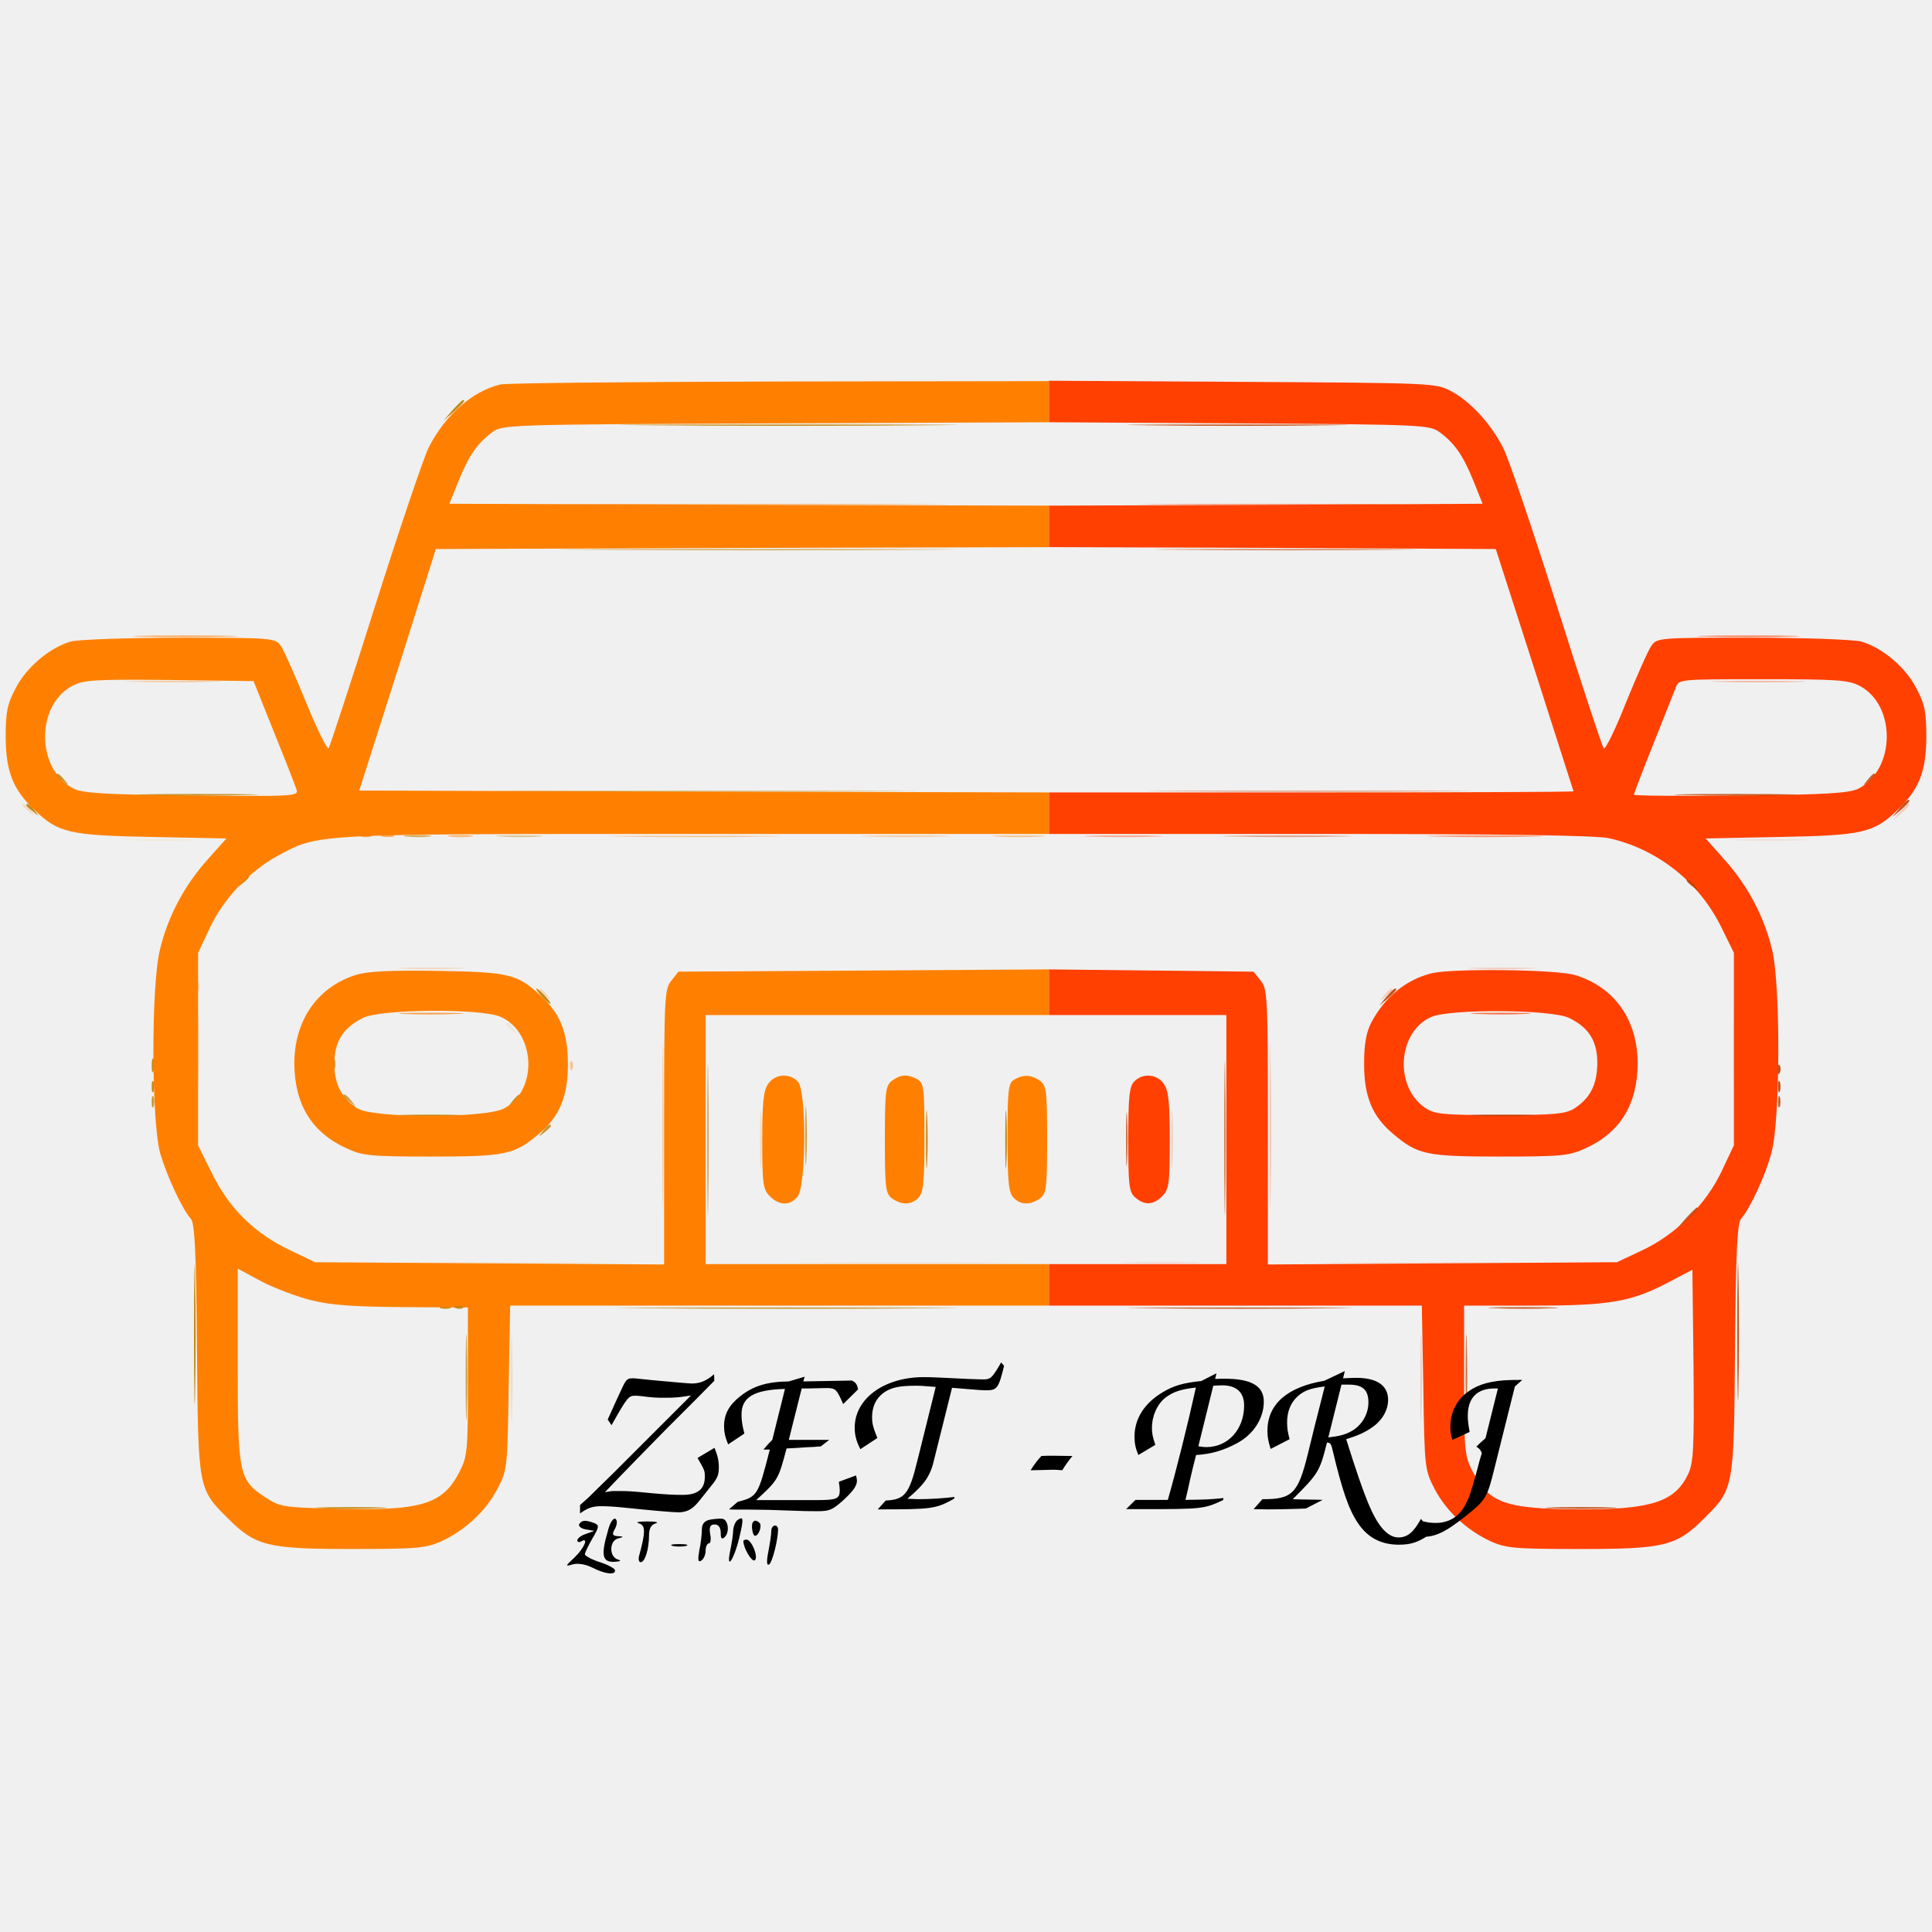
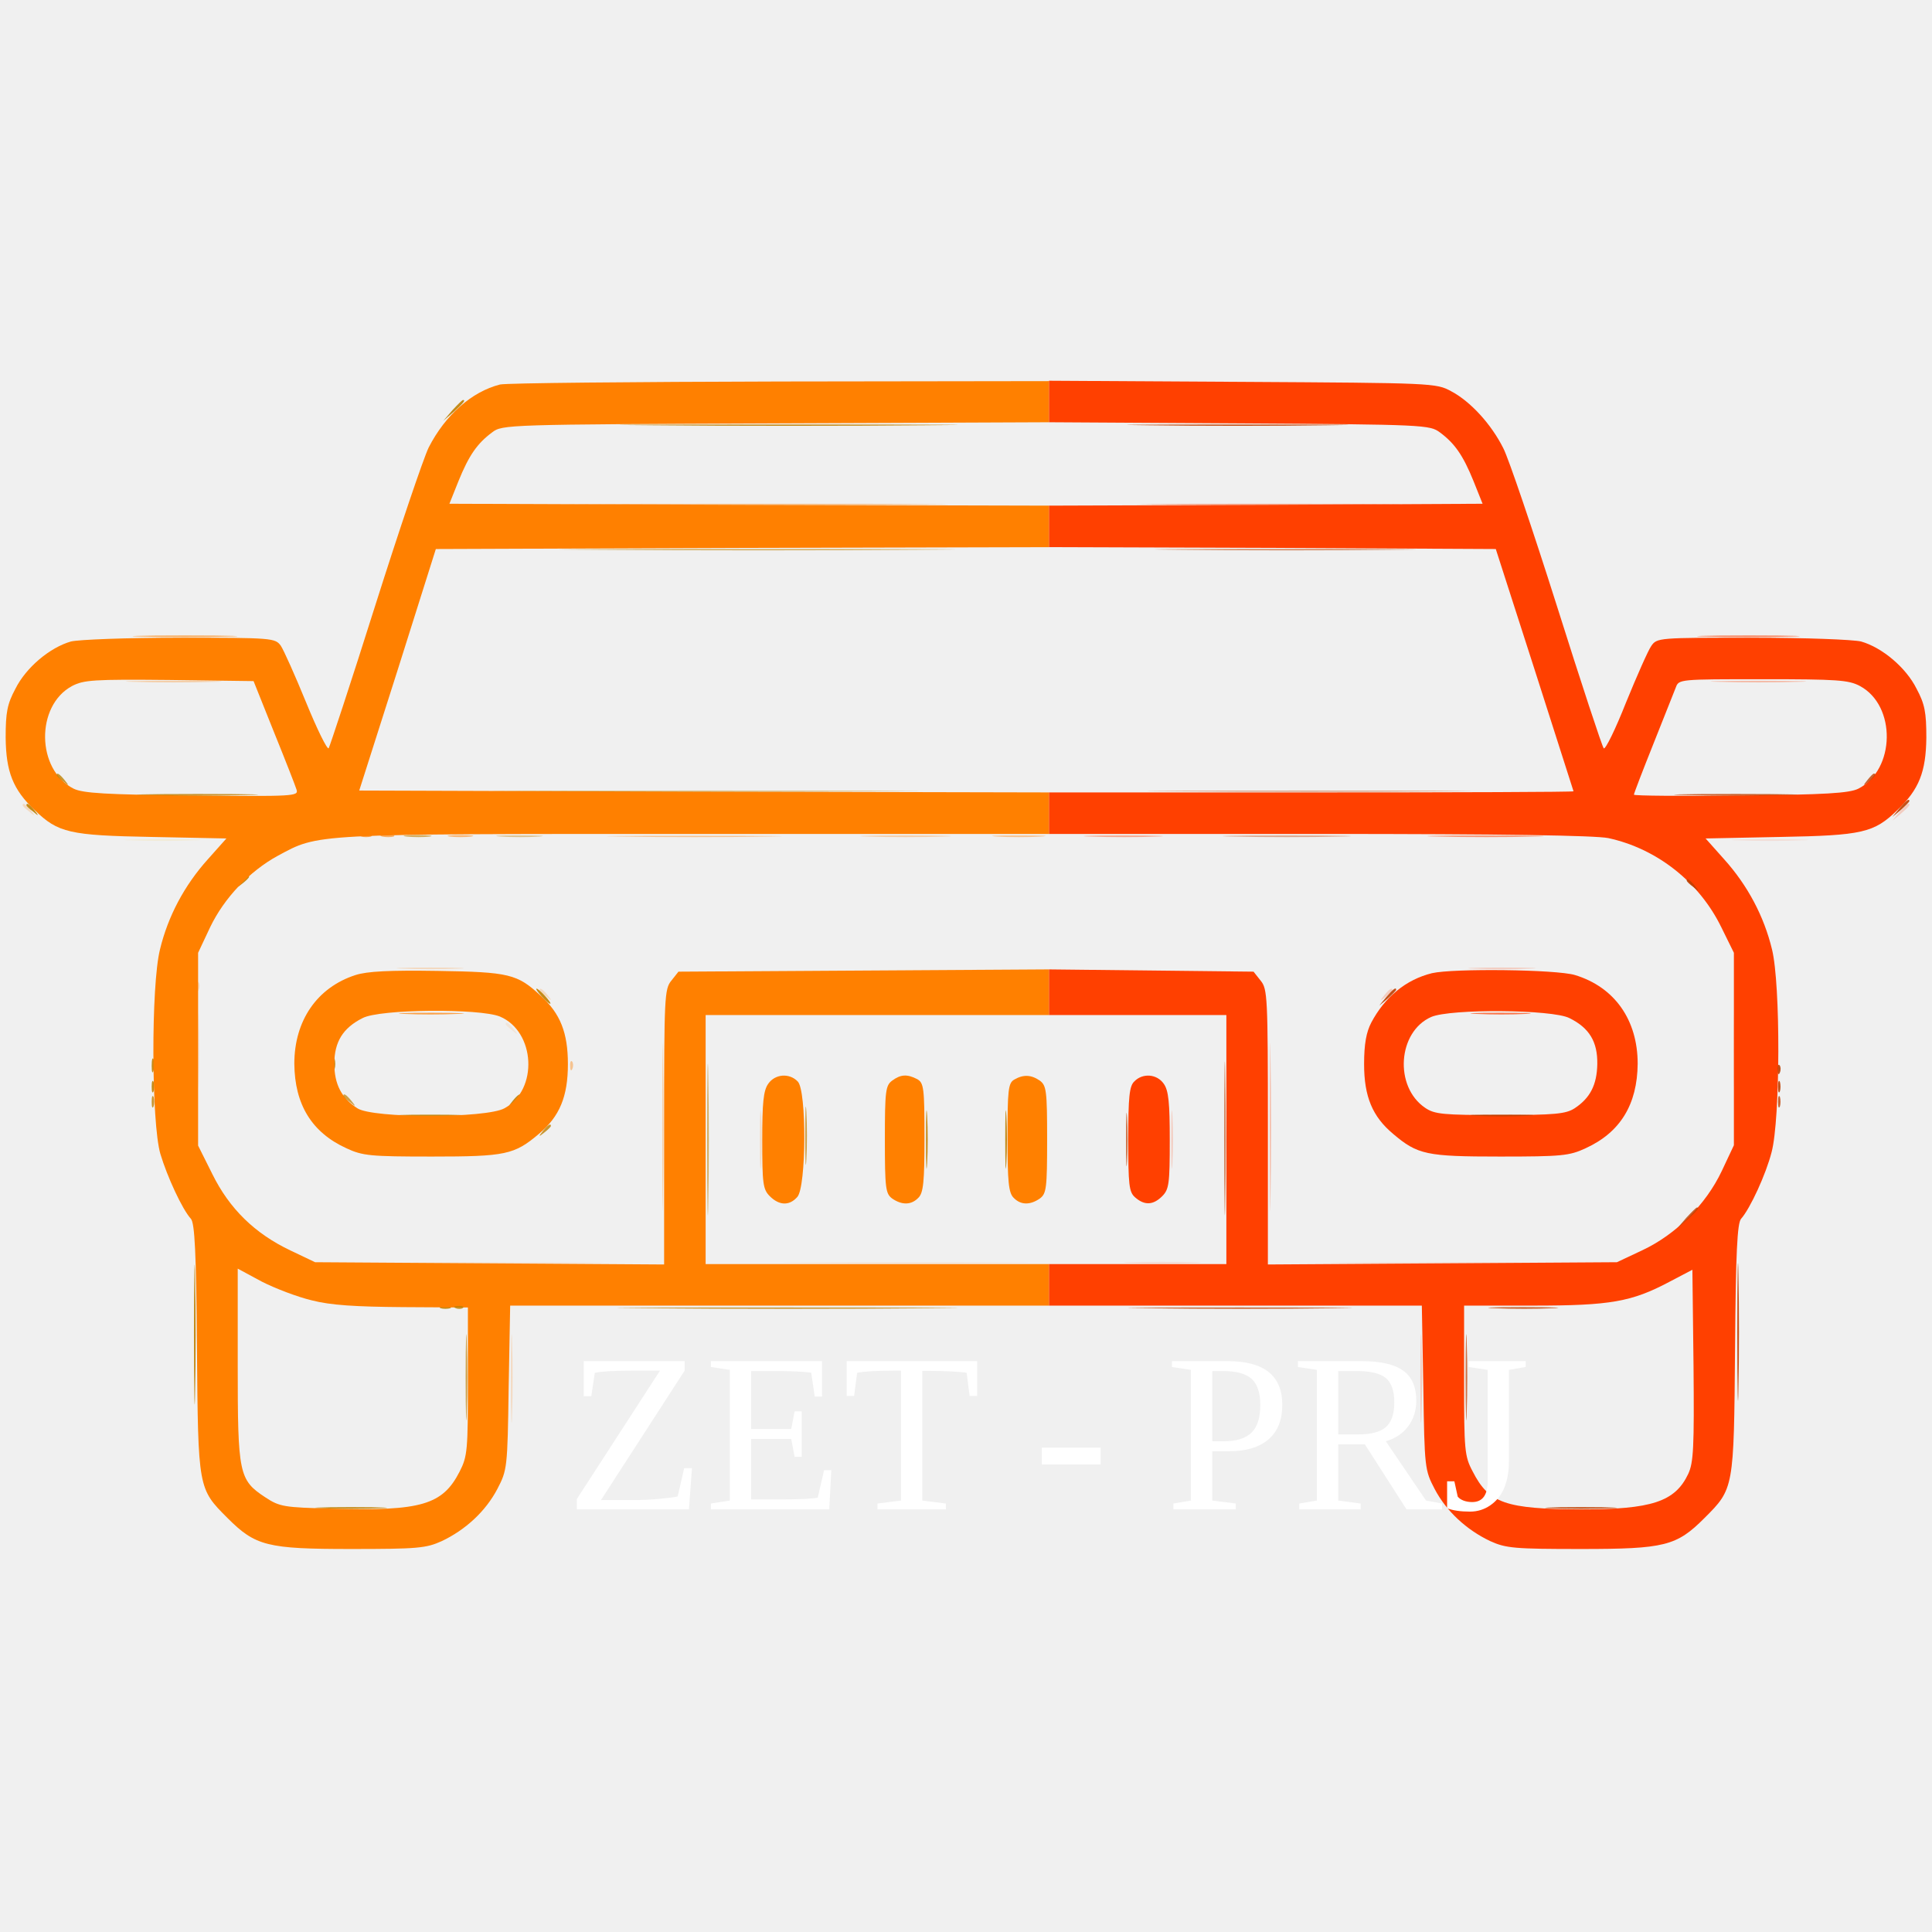
<svg xmlns="http://www.w3.org/2000/svg" version="1.0" viewBox="0 0 512 512">
  <defs>
    <style type="text/css">
            @font-face {
            font-family: 'Marck Script';
            font-style: normal;
            font-weight: 400;
            src: url(https://fonts.gstatic.com/s/marckscript/v20/nwpTtK2oNgBA3Or78gapdwuyzCg_WMM.woff2) format('woff2');
            unicode-range: U+0301, U+0400-045F, U+0490-0491, U+04B0-04B1, U+2116;
            }
        </style>
  </defs>
  <path fill="#FF8000" fill-opacity=".1" d="M52.4 278.5c0 8.8.2 12.3.3 7.7.2-4.6.2-11.8 0-16-.1-4.2-.3-.5-.3 8.3zm81.6-7.1c0 .2.8 1 1.8 1.7 1.5 1.3 1.6 1.2.3-.4s-2.1-2.1-2.1-1.3zm-19.7 63.3c11.5.2 29.9.2 41 0 11.1-.1 1.8-.2-20.8-.2-22.5 0-31.6.1-20.2.2zm99.4 0c14.5.2 38.1.2 52.5 0 14.5-.1 2.7-.2-26.2-.2s-40.7.1-26.3.2z" />
  <path fill="#FF8000" fill-opacity=".6" d="M37.8 168.7c6.1.2 16.3.2 22.5 0 6.1-.1 1.1-.3-11.3-.3s-17.4.2-11.2.3zm63.5 53c.9.2 2.3.2 3 0 .6-.3-.1-.5-1.8-.5-1.6 0-2.2.2-1.2.5z" />
  <path fill="#FF8000" fill-opacity=".7" d="M95.8 221.7c.6.2 1.8.2 2.5 0 .6-.3.1-.5-1.3-.5-1.4 0-1.9.2-1.2.5zm11.4 47c3.7.2 10 .2 14 0 4-.1 1-.3-6.7-.3s-11 .1-7.3.3z" />
  <path fill="#BF8000" fill-opacity=".9" d="m119.9 108.7-2.4 2.8 2.8-2.4c2.5-2.3 3.2-3.1 2.4-3.1-.2 0-1.4 1.2-2.8 2.7zm52.9 4c19.9.2 52.5.2 72.5 0 19.9-.1 3.6-.2-36.3-.2s-56.2.1-36.2.2zM7 213.4c0 .2.8 1 1.8 1.7 1.5 1.3 1.6 1.2.3-.4S7 212.6 7 213.4zm56.9 20.3c-1.3 1.6-1.2 1.7.4.4.9-.7 1.7-1.5 1.7-1.7 0-.8-.8-.3-2.1 1.3zm79.6 30.3c1 1.1 2 2 2.3 2 .3 0-.3-.9-1.3-2s-2-2-2.3-2c-.3 0 .3.9 1.3 2zM40.2 282.5c0 1.6.2 2.2.5 1.2.2-.9.2-2.3 0-3-.3-.6-.5.1-.5 1.8zm48-.5c0 1.4.2 1.9.5 1.2.2-.6.2-1.8 0-2.5-.3-.6-.5-.1-.5 1.3zm-48 6c0 1.4.2 1.9.5 1.2.2-.6.2-1.8 0-2.5-.3-.6-.5-.1-.5 1.3zm95.7 3.7c-1.3 1.6-1.2 1.7.4.4.9-.7 1.7-1.5 1.7-1.7 0-.8-.8-.3-2.1 1.3zM245.4 302c0 6.9.1 9.7.3 6.2.2-3.4.2-9 0-12.5-.2-3.4-.3-.6-.3 6.3zm21 0c0 6.9.1 9.7.3 6.2.2-3.4.2-9 0-12.5-.2-3.4-.3-.6-.3 6.3zm-159.1-6.3c3.7.2 9.7.2 13.5 0 3.7-.2.6-.3-6.8-.3-7.4 0-10.5.1-6.7.3zm-55.9 57.8c0 16.5.2 23.4.3 15.3.2-8.1.2-21.6 0-30-.1-8.4-.3-1.8-.3 14.7zm65.4-6.8c.6.2 1.8.2 2.5 0 .6-.3.1-.5-1.3-.5-1.4 0-1.9.2-1.2.5zm-31.5 53c4.2.2 11.2.2 15.5 0 4.2-.1.7-.3-7.8-.3s-12 .2-7.7.3z" />
  <g fill="#FF8000" stroke-width="0">
    <path d="M132.5 101.9c-7.5 1.9-14.5 8.1-18.9 16.7-1.4 2.9-7.8 21.8-14.2 42-6.4 20.3-12 37.2-12.3 37.7-.4.4-3.1-5.1-6-12.2s-5.9-13.8-6.7-15c-1.5-2-2.2-2.1-26.7-2.1-14.3 0-26.8.5-28.9 1-5.6 1.6-11.9 6.9-14.7 12.5-2.2 4.1-2.6 6.3-2.6 13 .1 9 1.9 13.7 7.7 19.2 6.2 6 9.2 6.7 31 7.1l19.8.4-4.9 5.5c-6.3 7-10.6 15.2-12.7 23.9-2.4 9.6-2.3 45.9.1 54.2 1.8 6 5.8 14.7 8.1 17.2 1 1.2 1.4 8.7 1.6 34.5.3 37.1.3 37 8.1 44.8 7.4 7.4 10.5 8.2 32.7 8.2 17.7 0 19.9-.2 24.1-2.1 6.3-3 11.6-7.9 14.7-13.8 2.6-5 2.7-5.5 3-26.9l.4-21.7H278v-11h-91v-66h91v-12.1l-49.1.3-49.1.3-1.9 2.4c-1.8 2.2-1.9 4.4-1.9 38.7v36.5l-46.2-.3-46.3-.3-6.5-3.1c-9.5-4.5-16.2-11.1-20.7-20.2l-3.8-7.6v-51.1l3.2-6.8c3.7-7.7 10.4-14.8 17.9-18.9 11-5.9 8.2-5.8 110.6-5.8H278v-11l-91.4-.2-91.4-.3 10.2-32 10.1-32 81.3-.3 81.2-.2v-11l-79.4-.2-79.5-.3 2.4-6c2.8-6.9 5-10 8.9-12.9 2.7-2.1 3.8-2.1 75.2-2.4l72.4-.3V101l-71.2.1c-39.2.1-72.6.4-74.3.8zM72.6 194c3 7.4 5.7 14.3 6 15.3.5 1.7-.6 1.8-27.8 1.5-22.7-.2-28.9-.6-31.3-1.8-9.9-5-10.1-22-.4-27.2 3.1-1.6 5.6-1.8 25.7-1.6l22.4.3 5.4 13.5zm10 150.6c5 1.3 11.6 1.7 24.2 1.8l17.2.1V366c0 18.3-.1 19.9-2.2 24-4.5 8.8-10.2 10.5-33.6 9.8-13-.3-14.1-.5-17.9-3-7-4.6-7.3-6.2-7.3-35.1v-25.5l6.3 3.4c3.5 1.8 9.5 4.1 13.3 5z" />
    <path d="M94.2 258.4C84 261.7 78 270.5 78 281.9c.1 10.8 4.6 18.2 13.8 22.4 4.3 2 6.3 2.2 22.7 2.2 19.5 0 21.8-.5 28.3-6 5.5-4.6 7.7-9.9 7.7-18.5 0-8.3-2-13.4-7.2-18.1-6.2-5.8-8.4-6.3-27.3-6.6-12.8-.2-18.7.1-21.8 1.1zm38.3 11c9.4 4 10.2 19.4 1.2 24.3-4.8 2.7-35 2.7-39 0-4.2-2.7-6.1-6.4-6.1-11.8 0-5.8 2.3-9.5 7.5-12.1 4.5-2.4 31-2.6 36.4-.4zm71.1 17.8c-1.3 1.8-1.6 5.1-1.6 15 0 11.5.2 13 2 14.8 2.5 2.5 5.2 2.6 7.3.2 2.4-2.7 2.5-28.3.1-30.6-2.2-2.3-6-2-7.8.6zm32.8-.8c-1.7 1.3-1.9 2.7-1.9 15.6 0 12.9.2 14.3 1.9 15.6 2.6 1.8 5.1 1.8 7-.2 1.3-1.3 1.6-4.2 1.6-15.9 0-13.2-.2-14.5-1.9-15.5-2.7-1.4-4.4-1.3-6.7.4zm32.4-.3c-1.6.9-1.8 2.7-1.8 15.4 0 11.7.3 14.6 1.6 15.9 1.9 2 4.4 2 7 .2 1.7-1.3 1.9-2.7 1.9-15.6 0-12.9-.2-14.3-1.9-15.6-2.3-1.6-4.4-1.7-6.8-.3z" />
  </g>
  <g fill="#FF4000" stroke-width="0">
    <path d="M278 106.4v5.5l50.4.3c49.2.3 50.5.4 53.2 2.4 3.9 2.9 6.1 6 8.9 12.9l2.4 6-57.5.3-57.4.2v11l59.2.2 59.2.3 10.3 32c5.6 17.6 10.3 32.1 10.3 32.2 0 .2-31.3.3-69.5.3H278v11h71.5c49.1 0 73.1.4 76.7 1.1 12.9 2.8 24.1 11.6 30 23.7l3.3 6.7v51l-3.2 6.8c-4.2 8.9-12.1 16.8-21 21l-6.8 3.2-46.2.3-46.3.3v-36.5c0-34.3-.1-36.5-1.9-38.7l-1.9-2.4-27.1-.3-27.1-.3V269h47v66h-47v11h98.8l.4 21.7c.3 21.4.4 21.9 3 26.9 3.1 5.9 8.4 10.8 14.7 13.8 4.2 1.9 6.4 2.1 24.1 2.1 22.2 0 25.3-.8 32.7-8.2 7.8-7.8 7.8-7.7 8.1-44.8.2-25.8.6-33.3 1.6-34.5 2.4-2.7 6.6-11.8 8.1-17.7 2.3-8.7 2.4-44.4.1-53.7-2.1-8.7-6.4-16.9-12.7-23.9l-4.9-5.5 19.8-.4c21.8-.4 24.8-1.1 31-7.1 5.8-5.5 7.6-10.2 7.7-19.2 0-6.7-.4-8.9-2.6-13-2.8-5.6-9.1-10.9-14.7-12.5-2.1-.5-14.6-1-28.9-1-24.7 0-25.2 0-26.7 2.2-.8 1.1-3.8 7.9-6.7 15-2.8 7.1-5.5 12.6-5.9 12.1-.4-.4-6-17.4-12.4-37.7-6.4-20.2-12.8-39.1-14.2-41.8-3.2-6.4-8.7-12.4-13.8-15.1-4-2.2-4.9-2.2-55.3-2.5l-51.3-.3v5.5zm214.9 75.4c9.7 5.2 9.4 22.2-.4 27.2-2.4 1.2-8.6 1.6-31.2 1.8-15.6.2-28.3.1-28.3-.2 0-.3 2.3-6.3 5.1-13.3 2.8-7.1 5.5-13.8 6-15.1.8-2.2.9-2.2 23.1-2.2 19.7 0 22.7.2 25.7 1.8zm-45.5 208.8c-3.5 7.4-9.7 9.4-28.4 9.4-20-.1-24.4-1.6-28.7-10-2.2-4.1-2.3-5.7-2.3-24.2V346h18.3c20.5 0 26.1-1 36.1-6.3l6.1-3.2.3 25.3c.2 21.8 0 25.8-1.4 28.8z" />
    <path d="M379.5 257.9c-6.9 1.7-12.5 6.3-16.1 13.1-1.3 2.5-1.9 5.6-1.9 11 0 8.6 2.2 13.9 7.7 18.5 6.5 5.5 8.8 6 28.3 6 16.4 0 18.4-.2 22.7-2.2 9.2-4.2 13.7-11.6 13.8-22.4 0-11.6-6.1-20.3-16.6-23.5-5-1.5-32.2-1.8-37.9-.5zm36.4 11.9c5.3 2.6 7.5 6.3 7.4 12.2-.1 5.5-1.9 9-6 11.7-2.3 1.5-5.2 1.8-19.8 1.8-15 0-17.3-.2-19.8-1.9-8.3-5.6-7.3-20.2 1.6-24.1 5.1-2.2 32.1-2 36.6.3zm-115.3 16.8c-1.3 1.2-1.6 4.1-1.6 15.3 0 12.1.2 14 1.8 15.4 2.5 2.2 4.8 2.1 7.2-.3 1.8-1.8 2-3.3 2-14.8 0-9.9-.3-13.2-1.6-15-1.8-2.6-5.6-2.9-7.8-.6z" />
  </g>
  <path fill="#BF4000" fill-opacity=".9" d="M304.3 112.7c13 .2 34.4.2 47.5 0 13-.1 2.3-.2-23.8-.2s-36.8.1-23.7.2zm199.1 101.5-1.9 2.3 2.3-1.9c1.2-1.1 2.2-2.1 2.2-2.3 0-.8-.8-.2-2.6 1.9zM447 233.4c0 .2.8 1 1.8 1.7 1.5 1.3 1.6 1.2.3-.4s-2.1-2.1-2.1-1.3zm-79.6 30.8-1.9 2.3 2.3-1.9c1.2-1.1 2.2-2.1 2.2-2.3 0-.8-.8-.2-2.6 1.9zm103.7 19.4c0 1.1.3 1.4.6.6.3-.7.2-1.6-.1-1.9-.3-.4-.6.2-.5 1.3zm.1 4.4c0 1.4.2 1.9.5 1.2.2-.6.2-1.8 0-2.5-.3-.6-.5-.1-.5 1.3zm-79.9 7.7c3.7.2 9.7.2 13.5 0 3.7-.2.6-.3-6.8-.3-7.4 0-10.5.1-6.7.3zm69.1 57.3c0 16.2.2 22.9.3 14.7.2-8.1.2-21.3 0-29.5-.1-8.1-.3-1.4-.3 14.8zm-49.1 46.7c4.2.2 11.2.2 15.5 0 4.2-.1.7-.3-7.8-.3s-12 .2-7.7.3z" />
  <path fill="#FF4000" fill-opacity=".7" d="M391.3 268.7c3.7.2 9.6.2 13 0 3.4-.2.4-.3-6.8-.3-7.1 0-9.9.1-6.2.3z" />
  <path fill="#BF4000" fill-opacity=".6" d="M312.8 145.7c15.6.2 40.8.2 56 0 15.2-.1 2.5-.2-28.3-.2s-43.3.1-27.7.2zm11.6 155.8c0 18.1.2 25.7.3 16.8.2-8.9.2-23.7 0-33-.1-9.2-.3-2-.3 16.2z" />
  <path fill="#FF4000" fill-opacity=".3" d="M455.8 180.7c5.6.2 14.8.2 20.5 0 5.6-.1 1-.3-10.3-.3s-15.9.2-10.2.3zM336.5 298.5c0 19.8.1 28 .2 18.3.2-9.7.2-25.9 0-36-.1-10.1-.2-2.1-.2 17.7z" />
  <path fill="#FF8000" fill-opacity=".4" d="M160.3 133.7c22.5.2 58.9.2 81 0 22.1-.1 3.8-.2-40.8-.2-44.5 0-62.6.1-40.2.2zm5 88c10.3.2 27.1.2 37.5 0 10.3-.1 1.8-.2-18.8-.2s-29.1.1-18.7.2zm99 0c3.1.2 8.3.2 11.5 0 3.1-.2.5-.3-5.8-.3s-8.9.1-5.7.3zm-113.2 60.9c0 1.1.3 1.4.6.6.3-.7.2-1.6-.1-1.9-.3-.4-.6.2-.5 1.3z" />
  <path fill="#BF8000" fill-opacity=".7" d="M213.4 301c0 6.9.1 9.7.3 6.2.2-3.4.2-9 0-12.5-.2-3.4-.3-.6-.3 6.3zM91 290.4c0 .2.8 1 1.8 1.7 1.5 1.3 1.6 1.2.3-.4s-2.1-2.1-2.1-1.3zm32.4 74.6c0 10.2.2 14.3.3 9.2.2-5 .2-13.4 0-18.5-.1-5-.3-.9-.3 9.3z" />
  <path fill="#BF4000" fill-opacity=".7" d="M298.4 302c0 6.3.1 8.9.3 5.7.2-3.1.2-8.3 0-11.5-.2-3.1-.3-.5-.3 5.8zm90 63c0 10.2.2 14.3.3 9.2.2-5 .2-13.4 0-18.5-.1-5-.3-.9-.3 9.3z" />
  <path fill="#BF4000" fill-opacity=".4" d="M312.2 209.7c19.2.2 50.4.2 69.5 0 19.2-.1 3.5-.2-34.7-.2s-53.9.1-34.8.2zm15.1 12c7.5.2 19.9.2 27.5 0 7.5-.1 1.3-.3-13.8-.3-15.1 0-21.3.2-13.7.3z" />
  <path fill="#FF8000" fill-opacity=".5" d="M119.3 221.7c1.5.2 3.9.2 5.5 0 1.5-.2.2-.4-2.8-.4s-4.3.2-2.7.4z" />
  <path fill="#FF8000" fill-opacity=".2" d="M6 213.4c0 .2.8 1 1.8 1.7 1.5 1.3 1.6 1.2.3-.4S6 212.6 6 213.4zm100.8 43.3c3.9.2 10.5.2 14.5 0 3.9-.1.7-.3-7.3-.3s-11.2.2-7.2.3zm-54.7 4.9c0 1.1.3 1.4.6.6.3-.7.2-1.6-.1-1.9-.3-.4-.6.2-.5 1.3zm90.9.8c0 .2.8 1 1.8 1.7 1.5 1.3 1.6 1.2.3-.4s-2.1-2.1-2.1-1.3zm58.4 39.6c0 6.9.1 9.7.3 6.2.2-3.4.2-9 0-12.5-.2-3.4-.3-.6-.3 6.3zm-66 63.5c0 10.4.2 14.6.3 9.2.2-5.4.2-13.9 0-19-.1-5.1-.3-.7-.3 9.8z" />
  <path fill="#FF4000" fill-opacity=".2" d="m503.4 215.2-1.9 2.3 2.3-1.9c2.1-1.8 2.7-2.6 1.9-2.6-.2 0-1.2 1-2.3 2.2zm-112.6 41.5c3.9.2 10.5.2 14.5 0 3.9-.1.7-.3-7.3-.3s-11.2.2-7.2.3zm-23.9 7c-1.3 1.6-1.2 1.7.4.4.9-.7 1.7-1.5 1.7-1.7 0-.8-.8-.3-2.1 1.3zM310.4 302c0 6.9.1 9.7.3 6.2.2-3.4.2-9 0-12.5-.2-3.4-.3-.6-.3 6.3zm66 63.5c0 10.4.2 14.6.3 9.2.2-5.4.2-13.9 0-19-.1-5.1-.3-.7-.3 9.8z" />
  <path fill="#FF8000" fill-opacity=".3" d="M35.8 180.7c5.6.2 14.8.2 20.5 0 5.6-.1 1-.3-10.3-.3s-15.9.2-10.2.3zm194.5 41c5.3.2 14.1.2 19.5 0 5.3-.1.9-.3-9.8-.3-10.7 0-15.1.2-9.7.3zm-54.8 76.8c0 19.8.1 28 .2 18.3.2-9.7.2-25.9 0-36-.1-10.1-.2-2.1-.2 17.7z" />
  <path fill="#FF4000" fill-opacity=".1" d="M460.8 222.7c4.5.2 11.9.2 16.5 0 4.5-.1.8-.3-8.3-.3-9.1 0-12.8.2-8.2.3zm-1.4 55.8c0 8.8.2 12.3.3 7.7.2-4.6.2-11.8 0-16-.1-4.2-.3-.5-.3 8.3zm-159.6 56.2c4.5.2 11.9.2 16.5 0 4.5-.1.8-.3-8.3-.3-9.1 0-12.8.2-8.2.3zm57.5 0c11.5.2 29.9.2 41 0 11.1-.1 1.8-.2-20.8-.2-22.5 0-31.6.1-20.2.2z" />
  <path fill="#BF8000" fill-opacity=".8" d="M15 205.4c0 .2.8 1 1.8 1.7 1.5 1.3 1.6 1.2.3-.4s-2.1-2.1-2.1-1.3zm24.2 5.3c7 .2 18.7.2 26 0 7.3-.1 1.6-.3-12.7-.3-14.3 0-20.3.2-13.3.3zm1 81.3c0 1.4.2 1.9.5 1.2.2-.6.2-1.8 0-2.5-.3-.6-.5-.1-.5 1.3zm103.7 7.7c-1.3 1.6-1.2 1.7.4.4.9-.7 1.7-1.5 1.7-1.7 0-.8-.8-.3-2.1 1.3zm-23.1 47c.7.3 1.6.2 1.9-.1.4-.3-.2-.6-1.3-.5-1.1 0-1.4.3-.6.6zm51.5 0c20.3.2 53.1.2 73 0 19.9-.1 3.4-.2-36.8-.2-40.1 0-56.4.1-36.2.2z" />
  <path fill="#BF4000" fill-opacity=".8" d="M494.9 206.7c-1.3 1.6-1.2 1.7.4.4 1.6-1.3 2.1-2.1 1.3-2.1-.2 0-1 .8-1.7 1.7zm-48.1 4c7.2.2 19.2.2 26.5 0 7.2-.1 1.3-.3-13.3-.3-14.6 0-20.5.2-13.2.3zm24.4 81.3c0 1.4.2 1.9.5 1.2.2-.6.2-1.8 0-2.5-.3-.6-.5-.1-.5 1.3zm-24.3 30.7-2.4 2.8 2.8-2.4c2.5-2.3 3.2-3.1 2.4-3.1-.2 0-1.4 1.2-2.8 2.7zm-142.1 24c13.4.2 35 .2 48 0 13-.1 2.1-.2-24.3-.2-26.4 0-37.1.1-23.7.2zm91.5 0c4.3.2 11 .2 15 0 4-.1.5-.3-7.8-.3-8.2 0-11.5.2-7.2.3z" />
  <path fill="#BF8000" fill-opacity=".6" d="M158.3 145.7c23.6.2 61.8.2 85 0 23.2-.1 4-.2-42.8-.2-46.7 0-65.7.1-42.2.2zm-50.5 76c1.8.2 4.5.2 6 0s0-.4-3.3-.4-4.5.2-2.7.4zm79.6 80.3c0 17.9.2 25.2.3 16.2.2-8.9.2-23.5 0-32.5-.1-8.9-.3-1.6-.3 16.3z" />
  <path fill="#FF4000" fill-opacity=".5" d="M381.3 221.7c7.1.2 18.3.2 25 0 6.7-.1 1-.3-12.8-.3-13.7 0-19.2.2-12.2.3z" />
  <path fill="#FF4000" fill-opacity=".6" d="M452.2 168.7c5.9.2 15.8.2 22 0 6.2-.1 1.4-.3-10.7-.3s-17.2.2-11.3.3z" />
  <path fill="#FF4000" fill-opacity=".4" d="M308.8 133.7c15.6.2 40.8.2 56 0 15.2-.1 2.5-.2-28.3-.2s-43.3.1-27.7.2zm-19.5 88c4.8.2 12.5.2 17 0 4.5-.1.6-.3-8.8-.3-9.3 0-13 .2-8.2.3z" />
  <path fill="#BF8000" fill-opacity=".4" d="M141.3 209.7c25.1.2 66.3.2 91.5 0 25.1-.1 4.5-.2-45.8-.2s-70.9.1-45.7.2zm-8.5 12c2.9.2 7.4.2 10 0 2.6-.2.2-.3-5.3-.3s-7.6.1-4.7.3z" />
  <path fill="#FFBF00" fill-opacity=".1" d="M34.8 222.7c4.5.2 11.9.2 16.5 0 4.5-.1.8-.3-8.3-.3-9.1 0-12.8.2-8.2.3z" />
  <g>
    <svg version="1.0" viewBox="-150 -400 512 512">
-       <text textLength="210" lengthAdjust="spacing" font-size="60" font-family="'Marck Script', cursive">ZET - PRJ</text>
-       <g fill="#000000">
-         <path d="M11.1 5.7c-1.9 6.5-1.5 8.3 1.7 8.2 1.6-.1 2-.3 1-.6-1.1-.3-1.8-1.4-1.8-2.8s.7-2.5 1.8-2.8c1.6-.4 1.6-.5-.1-.6-1.4-.1-1.6-.5-.7-2 .6-1.2.6-2.2.1-2.6-.6-.3-1.5 1.1-2 3.2zm27.2-3C36.7 3 36 3.8 36 5.4c0 1.3-.3 3.8-.7 5.6-.4 2.4-.3 3.1.5 2.6.7-.4 1.2-1.6 1.2-2.7 0-1 .4-1.9.9-1.9.4 0 .6-1.1.3-2.5-.3-1.8 0-2.5 1.2-2.5 1 0 1.6.8 1.6 2.2 0 1.6.3 1.9 1.1 1.1 1.3-1.3.9-4.5-.6-4.8-.5-.1-2 0-3.2.2zm7.2.1c-.6.4-1.1 1.6-1.2 2.7 0 1.1-.4 3.6-.8 5.5-1.1 5.4 1 2.4 2.4-3.4 1.2-5.1 1.2-5.9-.4-4.8z" />
-         <path d="M3.5 3.9c-.3.5.5 1.2 1.7 1.4l2.3.4-2.2.8C4 6.9 3 7.7 3 8.2s.5.6 1 .3c2.1-1.3.9 1.7-1.7 4.2-2.5 2.3-2.6 2.5-.6 1.9 1.3-.4 3.4-.1 5.2.8 3.3 1.7 6.1 2.1 6.1.8 0-.5-1.8-1.5-4-2.2-2.2-.7-4-1.7-4-2.1 0-.4.9-2.3 2-4.2 1.8-3.1 1.9-3.5.4-4.1-2.2-.8-3.2-.8-3.9.3zm15.8-.2c1.8.5 1.8 2.3.1 8.5-.3 1-.1 1.8.4 1.8 1.1 0 2.2-3.4 2.2-7.2 0-1.7.6-2.8 1.8-3.1.9-.3-.1-.5-2.3-.5-2.2 0-3.2.2-2.2.5zm30 1.3c.1 1.1.4 2 .8 2 1 0 1.9-2.7 1.2-3.4-1.2-1.2-2.2-.5-2 1.4zm5.1.7c0 1-.4 3.5-.8 5.6-.5 2.5-.4 3.7.2 3.3.9-.5 2.4-6.7 2.4-9.3-.1-1.6-1.8-1.2-1.8.4zM47 8.4c0 1.8 2.2 5.6 3 5.1 1.1-.7-.8-5.5-2.2-5.5-.4 0-.8.2-.8.4zM28.3 9.7c.9.2 2.5.2 3.5 0 .9-.3.1-.5-1.8-.5-1.9 0-2.7.2-1.7.5z" />
-       </g>
+       <defs>
+         <style type="text/css">
+                     font-family: "debbyscript";
+                     src: url("../fonts/debby-webfont.woff2") format("woff2"),
+                     url("../fonts/debby-webfont.woff") format("woff");
+                     font-weight: normal;
+                     font-style: normal;
+                     .text {
+                         font-family: "debbyscript";
+                     }
+                 </style>
+       </defs>
+       <text fill="#FFFFFF" textLength="210" lengthAdjust="spacing" font-size="60" class="text">ZET - PRJ</text>
    </svg>
  </g>
</svg>
